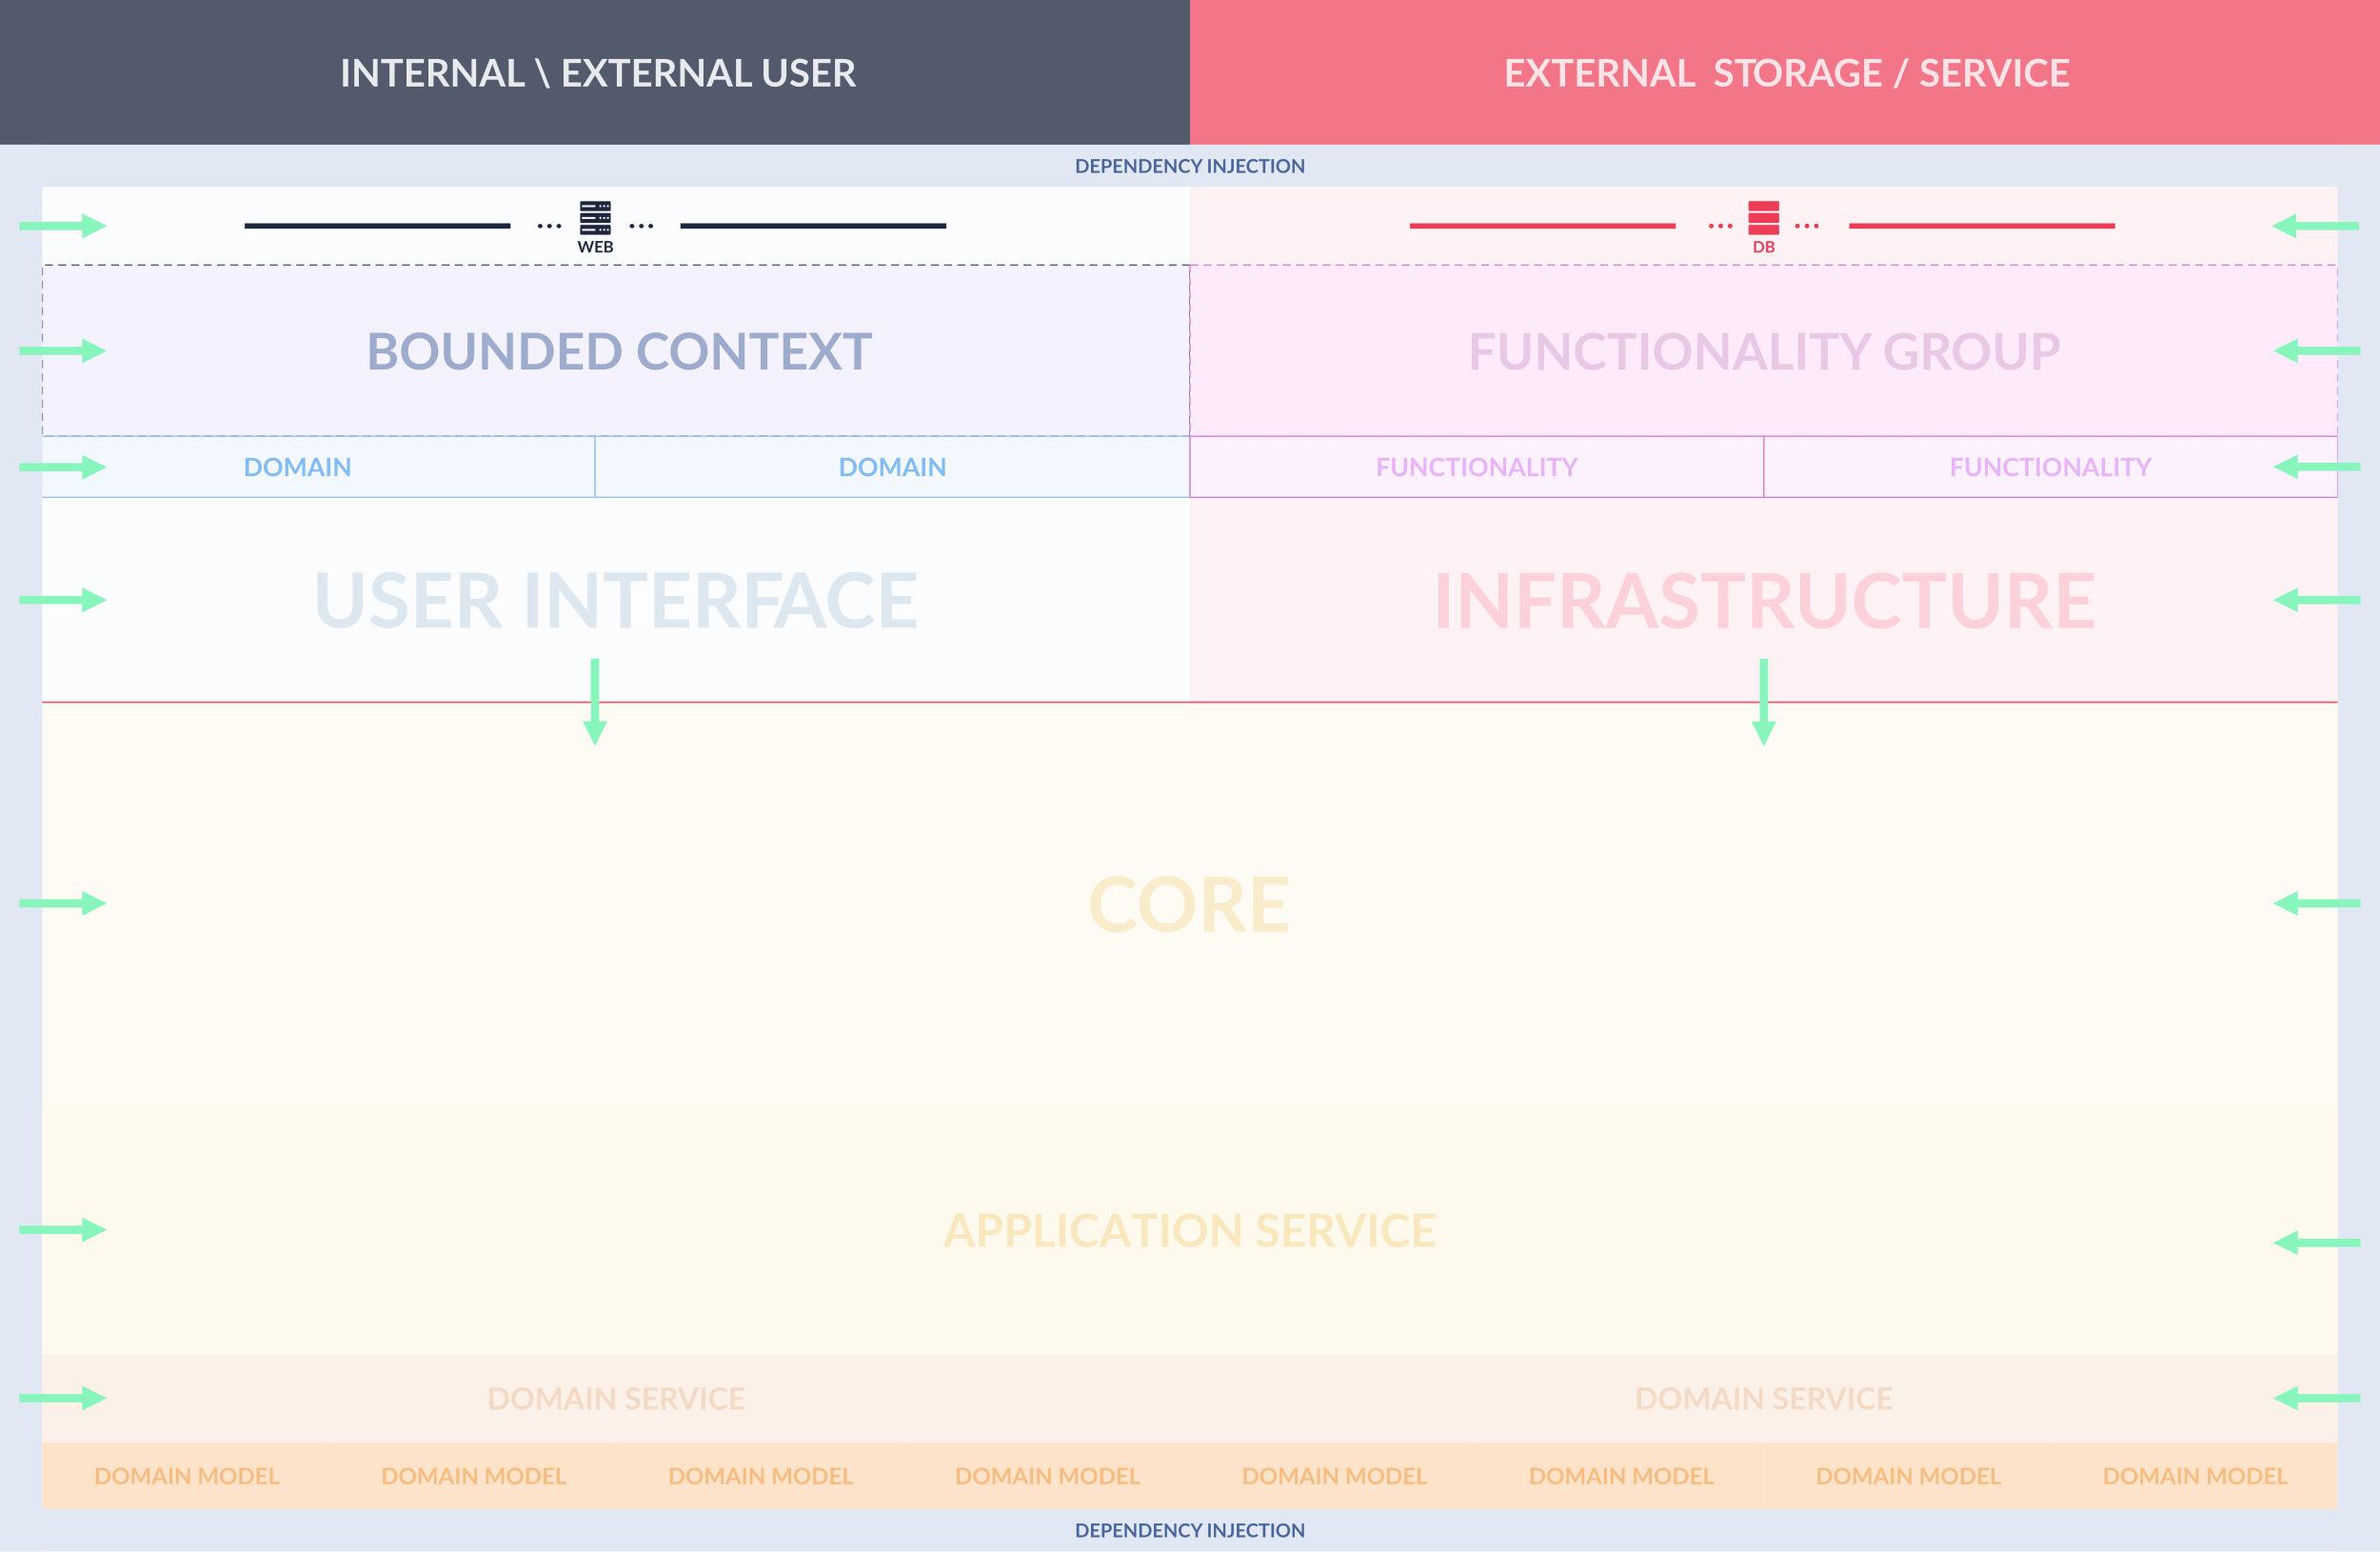
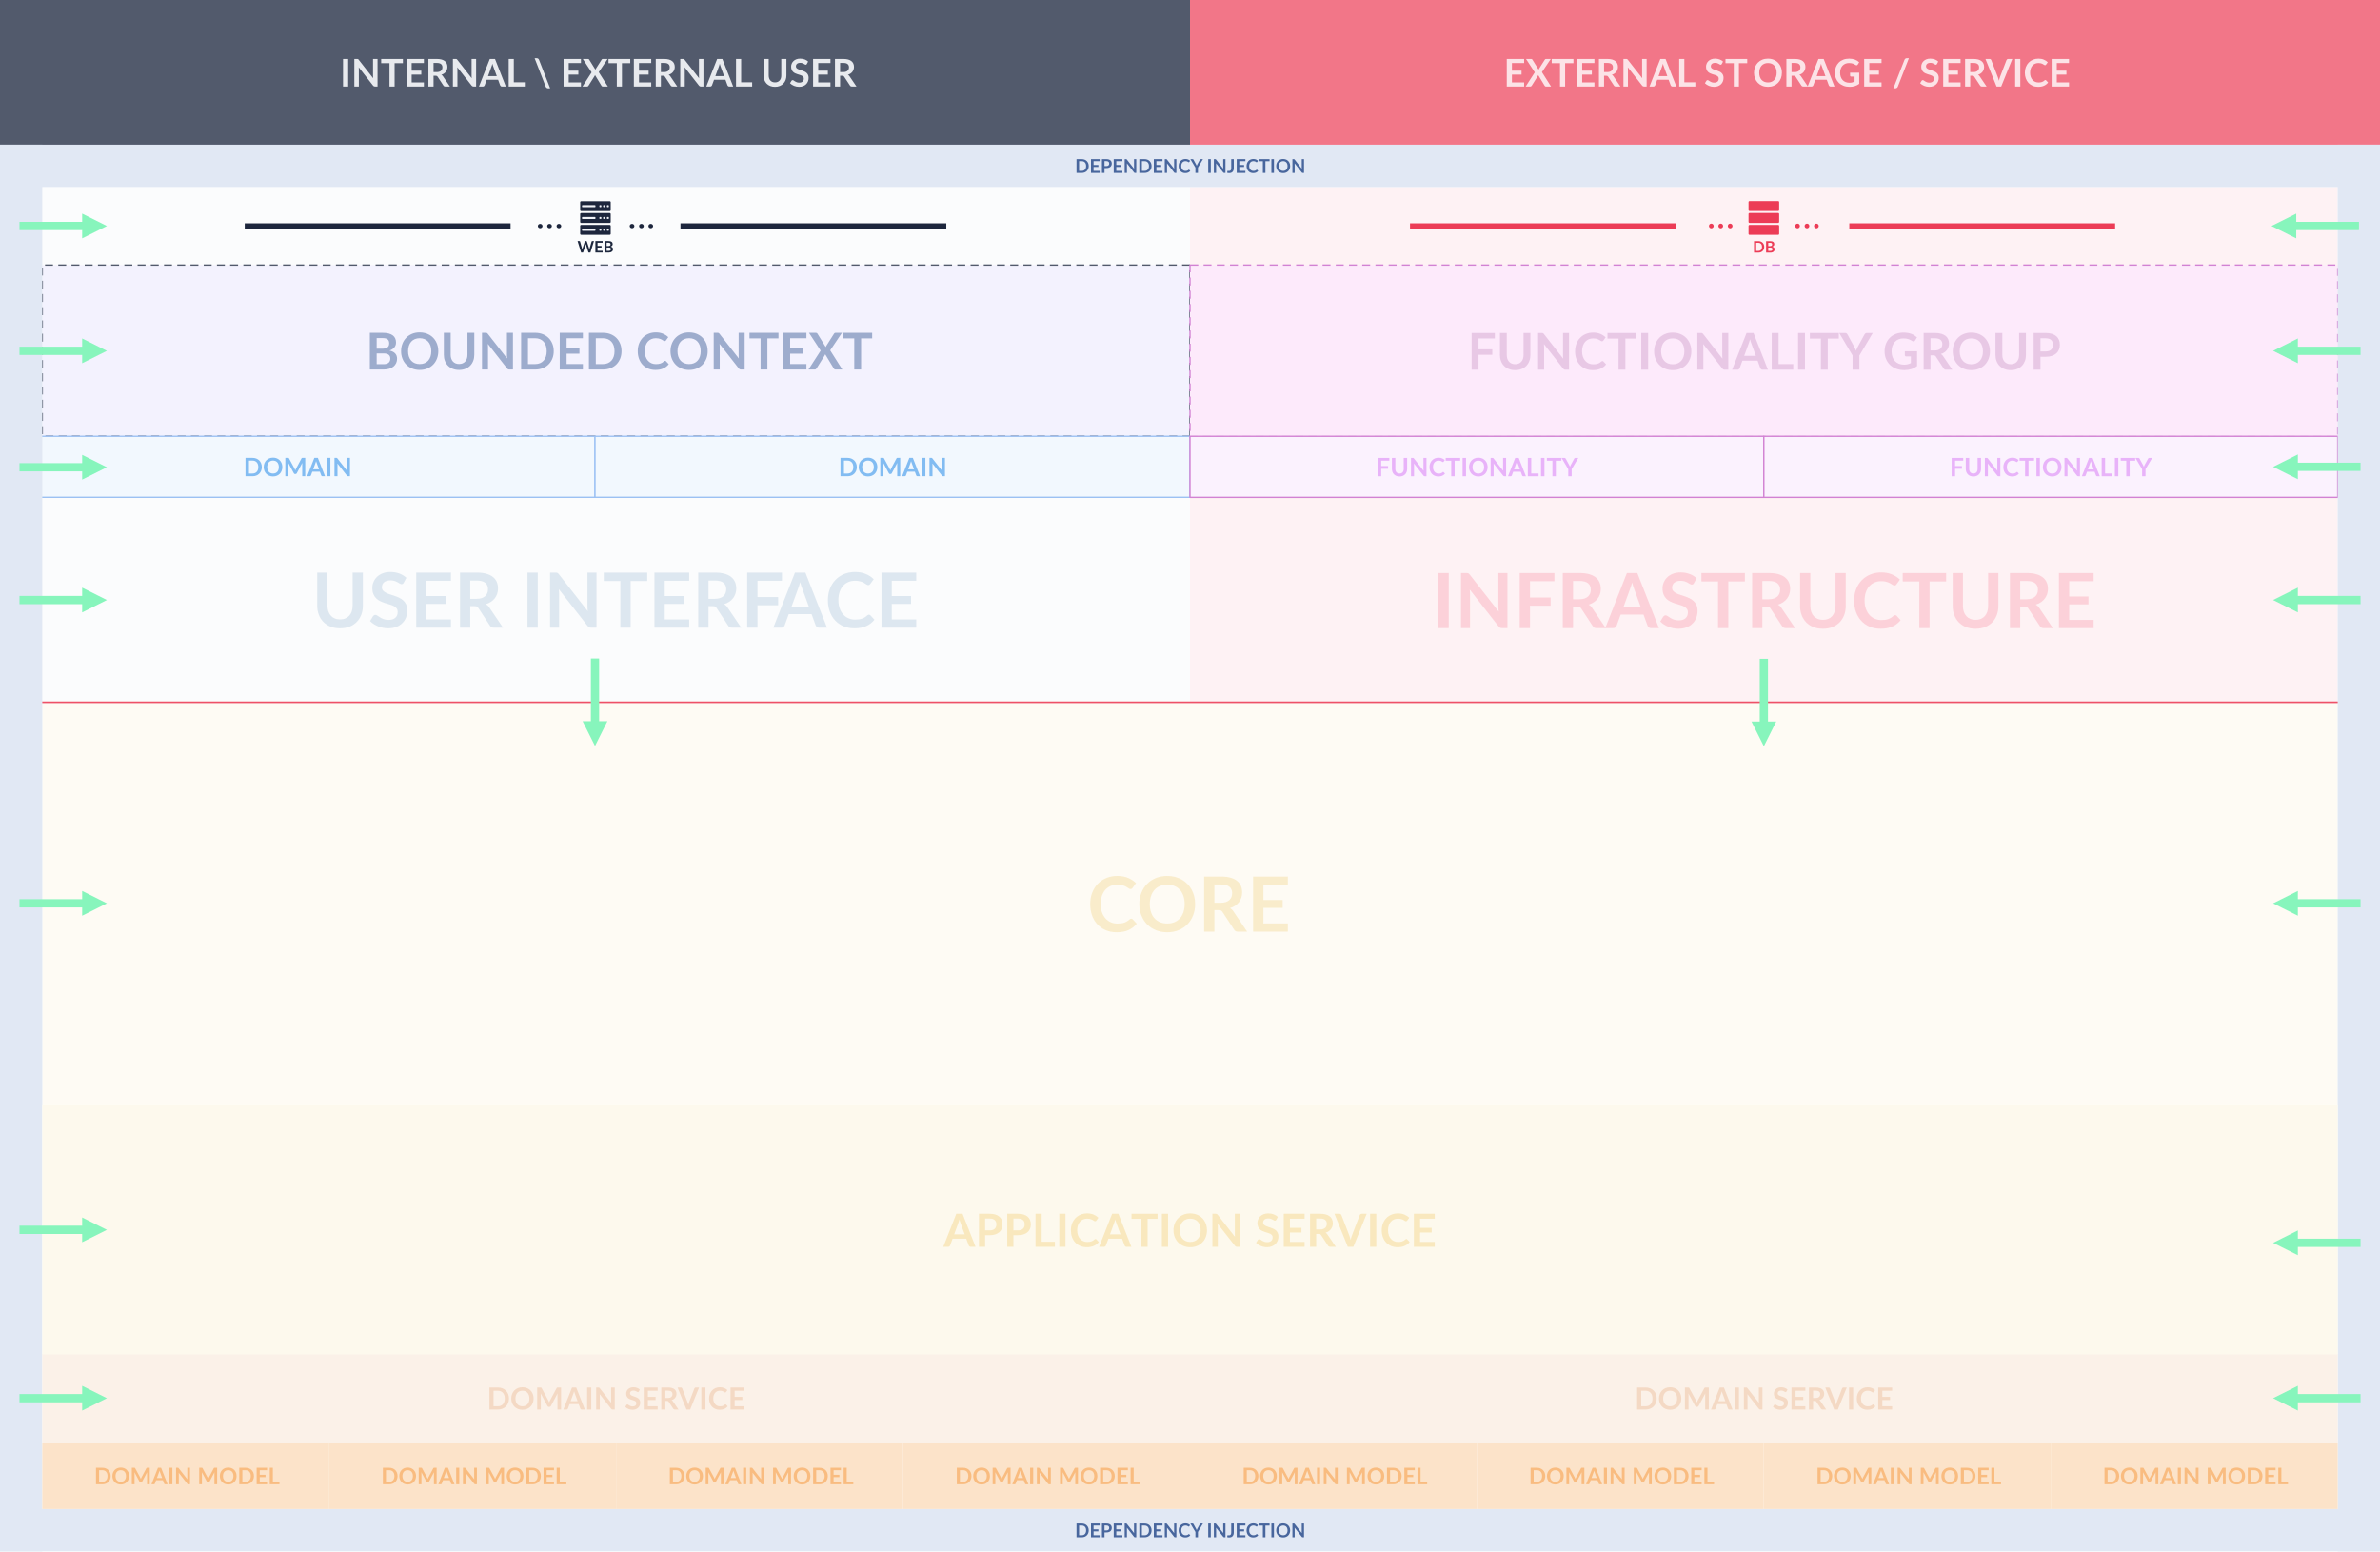
- <svg xmlns="http://www.w3.org/2000/svg" width="100%" height="100%" viewBox="0 0 25000 16294" version="1.1" xml:space="preserve" style="fill-rule:evenodd;clip-rule:evenodd;stroke-linecap:square;stroke-linejoin:round;stroke-miterlimit:1.5;">
+ <svg xmlns="http://www.w3.org/2000/svg" width="100%" height="100%" version="1.1" viewBox="0 0 25000 16294" xml:space="preserve" style="fill-rule:evenodd;clip-rule:evenodd;stroke-linecap:square;stroke-linejoin:round;stroke-miterlimit:1.5">
  <g id="Data-Flow-Chart">
-     <path id="User-Interface" d="M12500,7367.15l-0,-5403.29l-12055.7,0l0,5403.29l12055.7,0Z" style="fill:#fbfcfd;" />
+     <path id="User-Interface" d="M12500,7367.15l-0,-5403.29l-12055.7,0l0,5403.29l12055.7,0Z" style="fill:#fbfcfd" />
    <g>
      <g>
        <g>
          <g>
-             <path d="M6415.09,2123.61c-0,-5.84 -4.741,-10.581 -10.581,-10.581l-299.671,-0c-5.84,-0 -10.581,4.741 -10.581,10.581l-0,82.59c-0,5.84 4.741,10.581 10.581,10.581l299.671,0c5.84,0 10.581,-4.741 10.581,-10.581l-0,-82.59Z" style="fill:#1d263d;" />
+             <path d="M6415.09,2123.61c-0,-5.84 -4.741,-10.581 -10.581,-10.581l-299.671,-0c-5.84,-0 -10.581,4.741 -10.581,10.581l-0,82.59c-0,5.84 4.741,10.581 10.581,10.581l299.671,0c5.84,0 10.581,-4.741 10.581,-10.581l-0,-82.59Z" style="fill:#1d263d" />
            <g>
-               <path d="M6254.67,2159.6c0,-2.93 -2.379,-5.309 -5.309,-5.309l-130.664,-0c-2.93,-0 -5.309,2.379 -5.309,5.309l-0,10.619c-0,2.93 2.379,5.309 5.309,5.309l130.664,-0c2.93,-0 5.309,-2.379 5.309,-5.309l0,-10.619Z" style="fill:#f0f2f7;" />
-               <path d="M6395.92,2159.47c-0,-2.863 -2.325,-5.187 -5.188,-5.187l-10.422,-0c-2.863,-0 -5.187,2.324 -5.187,5.187l-0,10.375c-0,2.864 2.324,5.188 5.187,5.188l10.422,0c2.863,0 5.188,-2.324 5.188,-5.188l-0,-10.375Z" style="fill:#f0f2f7;" />
-               <path d="M6356.4,2159.47c0,-2.863 -2.324,-5.187 -5.187,-5.187l-10.422,-0c-2.863,-0 -5.188,2.324 -5.188,5.187l0,10.375c0,2.864 2.325,5.188 5.188,5.188l10.422,0c2.863,0 5.187,-2.324 5.187,-5.188l0,-10.375Z" style="fill:#f0f2f7;" />
-               <path d="M6316.89,2159.47c-0,-2.863 -2.325,-5.187 -5.188,-5.187l-10.422,-0c-2.863,-0 -5.187,2.324 -5.187,5.187l-0,10.375c-0,2.864 2.324,5.188 5.187,5.188l10.422,0c2.863,0 5.188,-2.324 5.188,-5.188l-0,-10.375Z" style="fill:#f0f2f7;" />
+               <path d="M6254.67,2159.6c0,-2.93 -2.379,-5.309 -5.309,-5.309l-130.664,-0c-2.93,-0 -5.309,2.379 -5.309,5.309l-0,10.619c-0,2.93 2.379,5.309 5.309,5.309l130.664,-0c2.93,-0 5.309,-2.379 5.309,-5.309l0,-10.619Z" style="fill:#f0f2f7" />
+               <path d="M6395.92,2159.47c-0,-2.863 -2.325,-5.187 -5.188,-5.187l-10.422,-0c-2.863,-0 -5.187,2.324 -5.187,5.187l-0,10.375c-0,2.864 2.324,5.188 5.187,5.188l10.422,0c2.863,0 5.188,-2.324 5.188,-5.188l-0,-10.375Z" style="fill:#f0f2f7" />
+               <path d="M6356.4,2159.47c0,-2.863 -2.324,-5.187 -5.187,-5.187l-10.422,-0c-2.863,-0 -5.188,2.324 -5.188,5.187l0,10.375c0,2.864 2.325,5.188 5.188,5.188l10.422,0c2.863,0 5.187,-2.324 5.187,-5.188l0,-10.375Z" style="fill:#f0f2f7" />
+               <path d="M6316.89,2159.47c-0,-2.863 -2.325,-5.187 -5.188,-5.187l-10.422,-0c-2.863,-0 -5.187,2.324 -5.187,5.187l-0,10.375c-0,2.864 2.324,5.188 5.187,5.188l10.422,0c2.863,0 5.188,-2.324 5.188,-5.188l-0,-10.375Z" style="fill:#f0f2f7" />
            </g>
          </g>
          <g>
-             <path d="M6415.09,2248.11c-0,-5.84 -4.741,-10.581 -10.581,-10.581l-299.671,-0c-5.84,-0 -10.581,4.741 -10.581,10.581l-0,82.59c-0,5.84 4.741,10.581 10.581,10.581l299.671,0c5.84,0 10.581,-4.741 10.581,-10.581l-0,-82.59Z" style="fill:#1d263d;" />
+             <path d="M6415.09,2248.11c-0,-5.84 -4.741,-10.581 -10.581,-10.581l-299.671,-0c-5.84,-0 -10.581,4.741 -10.581,10.581l-0,82.59c-0,5.84 4.741,10.581 10.581,10.581l299.671,0c5.84,0 10.581,-4.741 10.581,-10.581l-0,-82.59Z" style="fill:#1d263d" />
            <g>
-               <path d="M6254.67,2284.1c0,-2.93 -2.379,-5.309 -5.309,-5.309l-130.664,-0c-2.93,-0 -5.309,2.379 -5.309,5.309l-0,10.618c-0,2.931 2.379,5.31 5.309,5.31l130.664,-0c2.93,-0 5.309,-2.379 5.309,-5.31l0,-10.618Z" style="fill:#f0f2f7;" />
-               <path d="M6395.92,2283.98c-0,-2.863 -2.325,-5.187 -5.188,-5.187l-10.422,-0c-2.863,-0 -5.187,2.324 -5.187,5.187l-0,10.375c-0,2.864 2.324,5.188 5.187,5.188l10.422,0c2.863,0 5.188,-2.324 5.188,-5.188l-0,-10.375Z" style="fill:#f0f2f7;" />
-               <path d="M6356.4,2283.98c0,-2.863 -2.324,-5.187 -5.187,-5.187l-10.422,-0c-2.863,-0 -5.188,2.324 -5.188,5.187l0,10.375c0,2.864 2.325,5.188 5.188,5.188l10.422,0c2.863,0 5.187,-2.324 5.187,-5.188l0,-10.375Z" style="fill:#f0f2f7;" />
-               <path d="M6316.89,2283.98c-0,-2.863 -2.325,-5.187 -5.188,-5.187l-10.422,-0c-2.863,-0 -5.187,2.324 -5.187,5.187l-0,10.375c-0,2.864 2.324,5.188 5.187,5.188l10.422,0c2.863,0 5.188,-2.324 5.188,-5.188l-0,-10.375Z" style="fill:#f0f2f7;" />
+               <path d="M6254.67,2284.1c0,-2.93 -2.379,-5.309 -5.309,-5.309l-130.664,-0c-2.93,-0 -5.309,2.379 -5.309,5.309l-0,10.618c-0,2.931 2.379,5.31 5.309,5.31l130.664,-0c2.93,-0 5.309,-2.379 5.309,-5.31l0,-10.618Z" style="fill:#f0f2f7" />
+               <path d="M6395.92,2283.98c-0,-2.863 -2.325,-5.187 -5.188,-5.187l-10.422,-0c-2.863,-0 -5.187,2.324 -5.187,5.187l-0,10.375c-0,2.864 2.324,5.188 5.187,5.188l10.422,0c2.863,0 5.188,-2.324 5.188,-5.188l-0,-10.375Z" style="fill:#f0f2f7" />
+               <path d="M6356.4,2283.98c0,-2.863 -2.324,-5.187 -5.187,-5.187l-10.422,-0c-2.863,-0 -5.188,2.324 -5.188,5.187l0,10.375c0,2.864 2.325,5.188 5.188,5.188l10.422,0c2.863,0 5.187,-2.324 5.187,-5.188l0,-10.375Z" style="fill:#f0f2f7" />
+               <path d="M6316.89,2283.98c-0,-2.863 -2.325,-5.187 -5.188,-5.187l-10.422,-0c-2.863,-0 -5.187,2.324 -5.187,5.187l-0,10.375c-0,2.864 2.324,5.188 5.187,5.188l10.422,0c2.863,0 5.188,-2.324 5.188,-5.188l-0,-10.375Z" style="fill:#f0f2f7" />
            </g>
          </g>
          <g>
-             <path d="M6415.09,2372.62c-0,-5.84 -4.741,-10.581 -10.581,-10.581l-299.671,-0c-5.84,-0 -10.581,4.741 -10.581,10.581l-0,82.59c-0,5.84 4.741,10.581 10.581,10.581l299.671,0c5.84,0 10.581,-4.741 10.581,-10.581l-0,-82.59Z" style="fill:#1d263d;" />
+             <path d="M6415.09,2372.62c-0,-5.84 -4.741,-10.581 -10.581,-10.581l-299.671,-0c-5.84,-0 -10.581,4.741 -10.581,10.581l-0,82.59c-0,5.84 4.741,10.581 10.581,10.581l299.671,0c5.84,0 10.581,-4.741 10.581,-10.581l-0,-82.59Z" style="fill:#1d263d" />
            <g>
-               <path d="M6254.67,2408.6c0,-2.931 -2.379,-5.31 -5.309,-5.31l-130.664,0c-2.93,0 -5.309,2.379 -5.309,5.31l-0,10.618c-0,2.931 2.379,5.31 5.309,5.31l130.664,-0c2.93,-0 5.309,-2.379 5.309,-5.31l0,-10.618Z" style="fill:#f0f2f7;" />
-               <path d="M6395.92,2408.48c-0,-2.863 -2.325,-5.188 -5.188,-5.188l-10.422,0c-2.863,0 -5.187,2.325 -5.187,5.188l-0,10.375c-0,2.863 2.324,5.188 5.187,5.188l10.422,-0c2.863,-0 5.188,-2.325 5.188,-5.188l-0,-10.375Z" style="fill:#f0f2f7;" />
-               <path d="M6356.4,2408.48c0,-2.863 -2.324,-5.188 -5.187,-5.188l-10.422,0c-2.863,0 -5.188,2.325 -5.188,5.188l0,10.375c0,2.863 2.325,5.188 5.188,5.188l10.422,-0c2.863,-0 5.187,-2.325 5.187,-5.188l0,-10.375Z" style="fill:#f0f2f7;" />
-               <path d="M6316.89,2408.48c-0,-2.863 -2.325,-5.188 -5.188,-5.188l-10.422,0c-2.863,0 -5.187,2.325 -5.187,5.188l-0,10.375c-0,2.863 2.324,5.188 5.187,5.188l10.422,-0c2.863,-0 5.188,-2.325 5.188,-5.188l-0,-10.375Z" style="fill:#f0f2f7;" />
+               <path d="M6254.67,2408.6c0,-2.931 -2.379,-5.31 -5.309,-5.31l-130.664,0c-2.93,0 -5.309,2.379 -5.309,5.31l-0,10.618c-0,2.931 2.379,5.31 5.309,5.31l130.664,-0c2.93,-0 5.309,-2.379 5.309,-5.31l0,-10.618Z" style="fill:#f0f2f7" />
+               <path d="M6395.92,2408.48c-0,-2.863 -2.325,-5.188 -5.188,-5.188l-10.422,0c-2.863,0 -5.187,2.325 -5.187,5.188l-0,10.375c-0,2.863 2.324,5.188 5.187,5.188l10.422,-0c2.863,-0 5.188,-2.325 5.188,-5.188l-0,-10.375Z" style="fill:#f0f2f7" />
+               <path d="M6356.4,2408.48c0,-2.863 -2.324,-5.188 -5.187,-5.188l-10.422,0c-2.863,0 -5.188,2.325 -5.188,5.188l0,10.375c0,2.863 2.325,5.188 5.188,5.188l10.422,-0c2.863,-0 5.187,-2.325 5.187,-5.188l0,-10.375Z" style="fill:#f0f2f7" />
+               <path d="M6316.89,2408.48c-0,-2.863 -2.325,-5.188 -5.188,-5.188l-10.422,0c-2.863,0 -5.187,2.325 -5.187,5.188l-0,10.375c-0,2.863 2.324,5.188 5.187,5.188l10.422,-0c2.863,-0 5.188,-2.325 5.188,-5.188l-0,-10.375Z" style="fill:#f0f2f7" />
            </g>
          </g>
        </g>
-         <text x="6065.47px" y="2652.06px" style="font-family:'Lato-Bold', 'Lato', sans-serif;font-weight:700;font-size:166.667px;fill:#1d273d;">WEB</text>
-       </g>
-       <g>
-         <ellipse cx="5674.17" cy="2374.02" rx="24.583" ry="22.917" style="fill:#1d263d;" />
-         <ellipse cx="5772.5" cy="2374.02" rx="24.583" ry="22.917" style="fill:#1d263d;" />
-         <ellipse cx="5870.84" cy="2374.02" rx="24.583" ry="22.917" style="fill:#1d263d;" />
-       </g>
-       <g>
-         <ellipse cx="6639.03" cy="2374.02" rx="24.583" ry="22.917" style="fill:#1d263d;" />
-         <ellipse cx="6737.36" cy="2374.02" rx="24.583" ry="22.917" style="fill:#1d263d;" />
-         <ellipse cx="6835.7" cy="2374.02" rx="24.583" ry="22.917" style="fill:#1d263d;" />
-       </g>
-     </g>
-     <path d="M5335.35,2373.45l-2736.71,-0" style="fill:none;stroke:#1d263d;stroke-width:55.56px;" />
-     <path d="M9912.39,2373.45l-2736.71,-0" style="fill:none;stroke:#1d263d;stroke-width:55.56px;" />
-     <g>
-       <g>
-         <path d="M12500,4582.18l0,-1798.8l-12055.7,-0l0,1798.8l12055.7,-0Z" style="fill:#f3f2fe;stroke:#525a6c;stroke-width:13.89px;stroke-dasharray:69.44,69.44,0,0;" />
-         <text x="3842.02px" y="3880.92px" style="font-family:'Lato-Bold', 'Lato', sans-serif;font-weight:700;font-size:533.333px;fill:#48669d;fill-opacity:0.5;">BOUNDED CONTEXT</text>
-       </g>
-     </g>
-     <g>
-       <path d="M6250,5223l-0,-640.821l-6250,-0l0,640.821l6250,0Z" style="fill:#f2f8fe;stroke:#9cc1f3;stroke-width:13.89px;" />
-       <text x="2557.4px" y="5001.66px" style="font-family:'Lato-Bold', 'Lato', sans-serif;font-weight:700;font-size:266.667px;fill:#1280e7;fill-opacity:0.5;">DOMAIN</text>
-     </g>
-     <g>
-       <path d="M12500,5223l-0,-640.821l-6250,-0l0,640.821l6250,0Z" style="fill:#f2f8fe;stroke:#9cc1f3;stroke-width:13.89px;" />
-       <text x="8807.4px" y="5001.66px" style="font-family:'Lato-Bold', 'Lato', sans-serif;font-weight:700;font-size:266.667px;fill:#1280e7;fill-opacity:0.5;">DOMAIN</text>
-     </g>
-     <path id="Core" d="M444.308,7367.15l0,4240.88l24111.4,-0l-0,-4240.88l-24111.4,0Z" style="fill:#fefbf4;" />
-     <text x="3274.95px" y="6592.28px" style="font-family:'Lato-Bold', 'Lato', sans-serif;font-weight:700;font-size:800px;fill:#87a9ca;fill-opacity:0.25;">USER INTERF<tspan x="8127.35px 8674.95px 9211.35px " y="6592.28px 6592.28px 6592.28px ">ACE</tspan>
+         <text x="6065.47" y="2652.06" style="font-family:'Lato-Bold','Lato',sans-serif;font-weight:700;font-size:166.667px;fill:#1d273d">WEB</text>
+       </g>
+       <g>
+         <ellipse cx="5674.17" cy="2374.02" rx="24.583" ry="22.917" style="fill:#1d263d" />
+         <ellipse cx="5772.5" cy="2374.02" rx="24.583" ry="22.917" style="fill:#1d263d" />
+         <ellipse cx="5870.84" cy="2374.02" rx="24.583" ry="22.917" style="fill:#1d263d" />
+       </g>
+       <g>
+         <ellipse cx="6639.03" cy="2374.02" rx="24.583" ry="22.917" style="fill:#1d263d" />
+         <ellipse cx="6737.36" cy="2374.02" rx="24.583" ry="22.917" style="fill:#1d263d" />
+         <ellipse cx="6835.7" cy="2374.02" rx="24.583" ry="22.917" style="fill:#1d263d" />
+       </g>
+     </g>
+     <path d="M5335.35,2373.45l-2736.71,-0" style="fill:none;stroke:#1d263d;stroke-width:55.56px" />
+     <path d="M9912.39,2373.45l-2736.71,-0" style="fill:none;stroke:#1d263d;stroke-width:55.56px" />
+     <g>
+       <g>
+         <path d="M12500,4582.18l0,-1798.8l-12055.7,-0l0,1798.8l12055.7,-0Z" style="fill:#f3f2fe;stroke:#525a6c;stroke-width:13.89px;stroke-dasharray:69.44,69.44,0,0" />
+         <text x="3842.02" y="3880.92" style="font-family:'Lato-Bold','Lato',sans-serif;font-weight:700;font-size:533.333px;fill:#48669d;fill-opacity:.5">BOUNDED CONTEXT</text>
+       </g>
+     </g>
+     <g>
+       <path d="M6250,5223l-0,-640.821l-6250,-0l0,640.821l6250,0Z" style="fill:#f2f8fe;stroke:#9cc1f3;stroke-width:13.89px" />
+       <text x="2557.4" y="5001.66" style="font-family:'Lato-Bold','Lato',sans-serif;font-weight:700;font-size:266.667px;fill:#1280e7;fill-opacity:.5">DOMAIN</text>
+     </g>
+     <g>
+       <path d="M12500,5223l-0,-640.821l-6250,-0l0,640.821l6250,0Z" style="fill:#f2f8fe;stroke:#9cc1f3;stroke-width:13.89px" />
+       <text x="8807.4" y="5001.66" style="font-family:'Lato-Bold','Lato',sans-serif;font-weight:700;font-size:266.667px;fill:#1280e7;fill-opacity:.5">DOMAIN</text>
+     </g>
+     <path id="Core" d="M444.308,7367.15l0,4240.88l24111.4,-0l-0,-4240.88l-24111.4,0Z" style="fill:#fefbf4" />
+     <text x="3274.95" y="6592.28" style="font-family:'Lato-Bold','Lato',sans-serif;font-weight:700;font-size:800px;fill:#87a9ca;fill-opacity:.25">USER INTERF<tspan x="8127.35 8674.95 9211.35" y="6592.28 6592.28 6592.28">ACE</tspan>
    </text>
  </g>
  <g id="External-Internal-Source">
-     <path d="M12500,0l-0,1519.56l12500,0l0,-1519.56l-12500,0Z" style="fill:#f27688;" />
-     <text x="15795.2px" y="908.38px" style="font-family:'Lato-Bold', 'Lato', sans-serif;font-weight:700;font-size:400px;fill:#fce3e7;">EXTERNAL  ST<tspan x="18409.4px 18729.2px 18991.2px 19265px 19554.2px " y="908.38px 908.38px 908.38px 908.38px 908.38px ">ORAGE</tspan> / SERVICE</text>
+     <path d="M12500,0l-0,1519.56l12500,0l0,-1519.56l-12500,0Z" style="fill:#f27688" />
+     <text x="15795.2" y="908.38" style="font-family:'Lato-Bold','Lato',sans-serif;font-weight:700;font-size:400px;fill:#fce3e7">EXTERNAL ST<tspan x="18409.4 18729.2 18991.2 19265 19554.2" y="908.38 908.38 908.38 908.38 908.38">ORAGE</tspan> / SERVICE</text>
  </g>
  <g id="External-Internal-User">
-     <path d="M12500,1519.56l0,-1519.56l-12500,0l-0,1519.56l12500,0Z" style="fill:#525a6c;" />
-     <text x="3571.2px" y="908.38px" style="font-family:'Lato-Bold', 'Lato', sans-serif;font-weight:700;font-size:400px;fill:#e8eaee;">INTERNAL \ EXTERNAL USER</text>
-   </g>
-   <text x="11421px" y="9784.79px" style="font-family:'Lato-Bold', 'Lato', sans-serif;font-weight:700;font-size:800px;fill:#efc051;fill-opacity:0.25;">CORE</text>
-   <g>
-     <g>
-       <path id="Infrastructure" d="M12500,1963.87l0,5411.67l12055.7,-0l-0,-5411.67l-12055.7,0Z" style="fill:#fef2f4;" />
-       <text x="15045.2px" y="6596.91px" style="font-family:'Lato-Bold', 'Lato', sans-serif;font-weight:700;font-size:800px;fill:#f87089;fill-opacity:0.25;">INFRASTR<tspan x="18851.2px 19433.6px " y="6596.91px 6596.91px ">UC</tspan>TURE</text>
-     </g>
-     <g>
-       <path d="M12500,2783.38l0,1802.86l12055.7,0l-0,-1802.86l-12055.7,-0Z" style="fill:#fdeafb;stroke:#d282d3;stroke-width:13.89px;stroke-dasharray:69.44,69.44,0,0;" />
-       <text x="15415.7px" y="3882.95px" style="font-family:'Lato-Bold', 'Lato', sans-serif;font-weight:700;font-size:533.333px;fill:#d5a6d0;fill-opacity:0.5;">FUNCTIONALITY GR<tspan x="20492px 20918.4px " y="3882.95px 3882.95px ">OU</tspan>P</text>
-     </g>
-     <g>
-       <g>
-         <circle cx="19079.7" cy="2373.14" r="24.77" style="fill:#ec3c56;" />
-         <circle cx="18980.7" cy="2373.14" r="24.77" style="fill:#ec3c56;" />
-         <circle cx="18881.6" cy="2373.14" r="24.77" style="fill:#ec3c56;" />
-       </g>
-       <g>
-         <ellipse cx="18174.1" cy="2373.16" rx="24.77" ry="24.792" style="fill:#ec3c56;" />
-         <ellipse cx="18075" cy="2373.16" rx="24.77" ry="24.792" style="fill:#ec3c56;" />
-         <ellipse cx="17975.9" cy="2373.16" rx="24.77" ry="24.792" style="fill:#ec3c56;" />
+     <path d="M12500,1519.56l0,-1519.56l-12500,0l-0,1519.56l12500,0Z" style="fill:#525a6c" />
+     <text x="3571.2" y="908.38" style="font-family:'Lato-Bold','Lato',sans-serif;font-weight:700;font-size:400px;fill:#e8eaee">INTERNAL \ EXTERNAL USER</text>
+   </g>
+   <text x="11421" y="9784.79" style="font-family:'Lato-Bold','Lato',sans-serif;font-weight:700;font-size:800px;fill:#efc051;fill-opacity:.25">CORE</text>
+   <g>
+     <g>
+       <path id="Infrastructure" d="M12500,1963.87l0,5411.67l12055.7,-0l-0,-5411.67l-12055.7,0Z" style="fill:#fef2f4" />
+       <text x="15045.2" y="6596.91" style="font-family:'Lato-Bold','Lato',sans-serif;font-weight:700;font-size:800px;fill:#f87089;fill-opacity:.25">INFRASTR<tspan x="18851.2 19433.6" y="6596.91 6596.91">UC</tspan>TURE</text>
+     </g>
+     <g>
+       <path d="M12500,2783.38l0,1802.86l12055.7,0l-0,-1802.86l-12055.7,-0Z" style="fill:#fdeafb;stroke:#d282d3;stroke-width:13.89px;stroke-dasharray:69.44,69.44,0,0" />
+       <text x="15415.7" y="3882.95" style="font-family:'Lato-Bold','Lato',sans-serif;font-weight:700;font-size:533.333px;fill:#d5a6d0;fill-opacity:.5">FUNCTIONALITY GR<tspan x="20492 20918.4" y="3882.95 3882.95">OU</tspan>P</text>
+     </g>
+     <g>
+       <g>
+         <circle cx="19079.7" cy="2373.14" r="24.77" style="fill:#ec3c56" />
+         <circle cx="18980.7" cy="2373.14" r="24.77" style="fill:#ec3c56" />
+         <circle cx="18881.6" cy="2373.14" r="24.77" style="fill:#ec3c56" />
+       </g>
+       <g>
+         <ellipse cx="18174.1" cy="2373.16" rx="24.77" ry="24.792" style="fill:#ec3c56" />
+         <ellipse cx="18075" cy="2373.16" rx="24.77" ry="24.792" style="fill:#ec3c56" />
+         <ellipse cx="17975.9" cy="2373.16" rx="24.77" ry="24.792" style="fill:#ec3c56" />
      </g>
      <g>
        <g>
          <g>
-             <path d="M18688.7,2122.32c-0,-5.871 -4.766,-10.636 -10.636,-10.636l-300.498,-0c-5.87,-0 -10.636,4.765 -10.636,10.636l-0,83.017c-0,5.87 4.766,10.636 10.636,10.636l300.498,-0c5.87,-0 10.636,-4.766 10.636,-10.636l-0,-83.017Z" style="fill:#ec3c56;" />
-           </g>
-           <g>
-             <path d="M18688.7,2247.47c-0,-5.871 -4.766,-10.636 -10.636,-10.636l-300.498,-0c-5.87,-0 -10.636,4.765 -10.636,10.636l-0,83.017c-0,5.87 4.766,10.636 10.636,10.636l300.498,-0c5.87,-0 10.636,-4.766 10.636,-10.636l-0,-83.017Z" style="fill:#ec3c56;" />
-           </g>
-           <g>
-             <path d="M18688.7,2372.61c-0,-5.87 -4.766,-10.636 -10.636,-10.636l-300.498,-0c-5.87,-0 -10.636,4.766 -10.636,10.636l-0,83.017c-0,5.87 4.766,10.636 10.636,10.636l300.498,0c5.87,0 10.636,-4.766 10.636,-10.636l-0,-83.017Z" style="fill:#ec3c56;" />
+             <path d="M18688.7,2122.32c-0,-5.871 -4.766,-10.636 -10.636,-10.636l-300.498,-0c-5.87,-0 -10.636,4.765 -10.636,10.636l-0,83.017c-0,5.87 4.766,10.636 10.636,10.636l300.498,-0c5.87,-0 10.636,-4.766 10.636,-10.636l-0,-83.017Z" style="fill:#ec3c56" />
+           </g>
+           <g>
+             <path d="M18688.7,2247.47c-0,-5.871 -4.766,-10.636 -10.636,-10.636l-300.498,-0c-5.87,-0 -10.636,4.765 -10.636,10.636l-0,83.017c-0,5.87 4.766,10.636 10.636,10.636l300.498,-0c5.87,-0 10.636,-4.766 10.636,-10.636l-0,-83.017Z" style="fill:#ec3c56" />
+           </g>
+           <g>
+             <path d="M18688.7,2372.61c-0,-5.87 -4.766,-10.636 -10.636,-10.636l-300.498,-0c-5.87,-0 -10.636,4.766 -10.636,10.636l-0,83.017c-0,5.87 4.766,10.636 10.636,10.636l300.498,0c5.87,0 10.636,-4.766 10.636,-10.636l-0,-83.017Z" style="fill:#ec3c56" />
          </g>
        </g>
-         <text x="18411.3px" y="2652.86px" style="font-family:'Lato-Bold', 'Lato', sans-serif;font-weight:700;font-size:166.667px;fill:#ec3c56;">DB</text>
-       </g>
-     </g>
-     <g>
-       <g>
-         <path d="M12500,4582.07l0,641.816l6027.85,0l-0,-641.816l-6027.85,0Z" style="fill:#fbf2fe;stroke:#d282d3;stroke-width:13.89px;" />
-         <text x="14451.1px" y="5002.05px" style="font-family:'Lato-Bold', 'Lato', sans-serif;font-weight:700;font-size:266.667px;fill:#bb20ee;fill-opacity:0.3;">FUNCTIONALITY</text>
-       </g>
-       <g>
-         <path d="M18527.8,4582.07l-0,641.816l6027.85,0l-0,-641.816l-6027.85,0Z" style="fill:#fbf2fe;stroke:#d282d3;stroke-width:13.89px;" />
-         <text x="20479px" y="5002.05px" style="font-family:'Lato-Bold', 'Lato', sans-serif;font-weight:700;font-size:266.667px;fill:#bb20ee;fill-opacity:0.3;">FUNCTIONALITY</text>
-       </g>
-     </g>
-   </g>
-   <path d="M-0,7375.53l25000,-0" style="fill:none;stroke:#ee5168;stroke-width:16.67px;stroke-linecap:round;" />
-   <g>
-     <g>
-       <rect x="-0" y="1519.56" width="25000" height="444.308" style="fill:#e1e8f4;" />
-       <text x="11291.8px" y="1816.01px" style="font-family:'Lato-Bold', 'Lato', sans-serif;font-weight:700;font-size:200px;fill:#48669d;">DEPENDENCY INJECTION</text>
-     </g>
-     <g>
-       <rect x="-0" y="15848.9" width="25000" height="444.308" style="fill:#e1e8f4;" />
-       <text x="11291.8px" y="16145.4px" style="font-family:'Lato-Bold', 'Lato', sans-serif;font-weight:700;font-size:200px;fill:#48669d;">DEPENDENCY INJECTION</text>
-     </g>
-     <path d="M25000,16293.2l0,-14773.7l-444.308,0l-0,14773.7l444.308,0Z" style="fill:#e1e8f4;" />
-     <path d="M444.308,16293.2l0,-14773.7l-444.308,0l0,14773.7l444.308,0Z" style="fill:#e1e8f4;" />
-   </g>
-   <g>
-     <g>
-       <path d="M3457.85,15848.9l-0,-698.187l-3013.54,-0l0,698.187l3013.54,-0Z" style="fill:#fce3c9;" />
-       <text x="989.099px" y="15589px" style="font-family:'Lato-Bold', 'Lato', sans-serif;font-weight:700;font-size:240px;fill:#f69739;fill-opacity:0.5;">DOMAIN MODEL</text>
-     </g>
-     <g>
-       <path d="M6471.39,15848.9l-0,-698.187l-3013.54,-0l-0,698.187l3013.54,-0Z" style="fill:#fce3c9;" />
-       <text x="4002.64px" y="15589px" style="font-family:'Lato-Bold', 'Lato', sans-serif;font-weight:700;font-size:240px;fill:#f69739;fill-opacity:0.5;">DOMAIN MODEL</text>
-     </g>
-     <g>
-       <path d="M9486.46,15848.9l0,-698.187l-3015.07,-0l-0,698.187l3015.07,-0Z" style="fill:#fce3c9;" />
-       <text x="7016.94px" y="15589px" style="font-family:'Lato-Bold', 'Lato', sans-serif;font-weight:700;font-size:240px;fill:#f69739;fill-opacity:0.5;">DOMAIN MODEL</text>
-     </g>
-     <g>
-       <path d="M12500,15848.9l-0,-698.187l-3013.54,-0l0,698.187l3013.54,-0Z" style="fill:#fce3c9;" />
-       <text x="10031.2px" y="15589px" style="font-family:'Lato-Bold', 'Lato', sans-serif;font-weight:700;font-size:240px;fill:#f69739;fill-opacity:0.5;">DOMAIN MODEL</text>
-     </g>
-     <g>
-       <path d="M15513.5,15848.9l-0,-698.187l-3013.54,-0l0,698.187l3013.54,-0Z" style="fill:#fce3c9;" />
-       <text x="13044.8px" y="15589px" style="font-family:'Lato-Bold', 'Lato', sans-serif;font-weight:700;font-size:240px;fill:#f69739;fill-opacity:0.5;">DOMAIN MODEL</text>
-     </g>
-     <g>
-       <path d="M18527.1,15848.9l0,-698.187l-3013.54,-0l-0,698.187l3013.54,-0Z" style="fill:#fce3c9;" />
-       <text x="16058.3px" y="15589px" style="font-family:'Lato-Bold', 'Lato', sans-serif;font-weight:700;font-size:240px;fill:#f69739;fill-opacity:0.5;">DOMAIN MODEL</text>
-     </g>
-     <g>
-       <path d="M21542.2,15848.9l0,-698.187l-3015.07,-0l0,698.187l3015.07,-0Z" style="fill:#fce3c9;" />
-       <text x="19072.6px" y="15589px" style="font-family:'Lato-Bold', 'Lato', sans-serif;font-weight:700;font-size:240px;fill:#f69739;fill-opacity:0.5;">DOMAIN MODEL</text>
-     </g>
-     <g>
-       <path d="M24555.7,15848.9l-0,-698.187l-3013.54,-0l0,698.187l3013.54,-0Z" style="fill:#fce3c9;" />
-       <text x="22086.9px" y="15589px" style="font-family:'Lato-Bold', 'Lato', sans-serif;font-weight:700;font-size:240px;fill:#f69739;fill-opacity:0.5;">DOMAIN MODEL</text>
-     </g>
-     <g>
-       <path d="M24555.7,15150.7l-0,-931.84l-12055.7,-0l-0,931.84l12055.7,-0Z" style="fill:#fbf1e8;" />
-       <text x="17170.9px" y="14803.7px" style="font-family:'Lato-Bold', 'Lato', sans-serif;font-weight:700;font-size:320px;fill:#f4d9c4;">DOMAIN SERVICE</text>
-     </g>
-     <g>
-       <path d="M12500,15150.7l0,-931.84l-12055.7,-0l0,931.84l12055.7,-0Z" style="fill:#fbf1e8;" />
-       <text x="5115.19px" y="14803.7px" style="font-family:'Lato-Bold', 'Lato', sans-serif;font-weight:700;font-size:320px;fill:#f4d9c4;">DOMAIN SERVICE</text>
-     </g>
-   </g>
-   <g>
-     <path d="M24555.7,14224.7l-0,-2616.67l-24111.4,-0l0,2616.67l24111.4,0Z" style="fill:#fdf9ed;" />
-     <text x="9911.24px" y="13094.7px" style="font-family:'Lato-Bold', 'Lato', sans-serif;font-weight:700;font-size:480px;fill:#efc051;fill-opacity:0.3;">APPLICA<tspan x="11878.3px 12163.9px " y="13094.7px 13094.7px ">TI</tspan>ON SERVICE</text>
-   </g>
-   <g>
-     <path d="M204.574,3728.17l-0,-86.723l658.483,0l-0,-86.722l260.168,130.084l-260.168,130.084l-0,-86.723l-658.483,0Z" style="fill:#87f5bc;" />
-     <path d="M204.574,2416.81l-0,-86.723l658.483,0l-0,-86.723l260.168,130.085l-260.168,130.084l-0,-86.723l-658.483,0Z" style="fill:#87f5bc;" />
-     <path d="M204.574,4950.51l-0,-86.722l658.483,-0l-0,-86.723l260.168,130.084l-260.168,130.084l-0,-86.723l-658.483,0Z" style="fill:#87f5bc;" />
-     <path d="M204.574,6345.16l-0,-86.723l658.483,-0l-0,-86.723l260.168,130.084l-260.168,130.085l-0,-86.723l-658.483,-0Z" style="fill:#87f5bc;" />
-     <path d="M204.574,9530.95l-0,-86.723l658.483,-0l-0,-86.723l260.168,130.084l-260.168,130.085l-0,-86.723l-658.483,-0Z" style="fill:#87f5bc;" />
-     <path d="M204.574,12959.7l-0,-86.723l658.483,0l-0,-86.722l260.168,130.084l-260.168,130.084l-0,-86.723l-658.483,0Z" style="fill:#87f5bc;" />
-     <path d="M204.574,14728.2l-0,-86.723l658.483,0l-0,-86.723l260.168,130.085l-260.168,130.084l-0,-86.723l-658.483,0Z" style="fill:#87f5bc;" />
-   </g>
-   <g>
-     <path d="M24795.6,14641.4l0,86.723l-658.483,0l0,86.723l-260.168,-130.084l260.168,-130.085l0,86.723l658.483,0Z" style="fill:#87f5bc;" />
-     <path d="M24795.6,13009.3l0,86.722l-658.483,0l0,86.723l-260.168,-130.084l260.168,-130.084l0,86.723l658.483,-0Z" style="fill:#87f5bc;" />
-     <path d="M24795.6,9444.23l0,86.723l-658.483,-0l0,86.723l-260.168,-130.085l260.168,-130.084l0,86.723l658.483,-0Z" style="fill:#87f5bc;" />
-     <path d="M24795.6,6258.44l0,86.723l-658.483,-0l0,86.723l-260.168,-130.085l260.168,-130.084l0,86.723l658.483,-0Z" style="fill:#87f5bc;" />
-     <path d="M24795.6,4859.62l0,86.723l-658.483,-0l0,86.723l-260.168,-130.085l260.168,-130.084l0,86.723l658.483,-0Z" style="fill:#87f5bc;" />
-     <path d="M24795.6,3641.45l0,86.723l-658.483,0l0,86.723l-260.168,-130.084l260.168,-130.084l0,86.722l658.483,0Z" style="fill:#87f5bc;" />
-     <path d="M24778.9,2330.09l0,86.723l-658.483,0l0,86.723l-260.168,-130.084l260.168,-130.085l0,86.723l658.483,0Z" style="fill:#87f5bc;" />
-   </g>
-   <path d="M18484.5,6919.21l86.723,-0l0,658.483l86.723,0l-130.084,260.169l-130.084,-260.169l86.722,0l0,-658.483Z" style="fill:#87f5bc;" />
-   <path d="M6206.64,6916.21l86.722,-0l0,658.483l86.723,0l-130.084,260.169l-130.084,-260.169l86.723,0l-0,-658.483Z" style="fill:#87f5bc;" />
-   <path d="M17575.5,2373.45l-2736.71,-0" style="fill:none;stroke:#ec3c56;stroke-width:55.56px;" />
-   <path d="M22190,2373.45l-2736.71,-0" style="fill:none;stroke:#ec3c56;stroke-width:55.56px;" />
+         <text x="18411.3" y="2652.86" style="font-family:'Lato-Bold','Lato',sans-serif;font-weight:700;font-size:166.667px;fill:#ec3c56">DB</text>
+       </g>
+     </g>
+     <g>
+       <g>
+         <path d="M12500,4582.07l0,641.816l6027.85,0l-0,-641.816l-6027.85,0Z" style="fill:#fbf2fe;stroke:#d282d3;stroke-width:13.89px" />
+         <text x="14451.1" y="5002.05" style="font-family:'Lato-Bold','Lato',sans-serif;font-weight:700;font-size:266.667px;fill:#bb20ee;fill-opacity:.3">FUNCTIONALITY</text>
+       </g>
+       <g>
+         <path d="M18527.8,4582.07l-0,641.816l6027.85,0l-0,-641.816l-6027.85,0Z" style="fill:#fbf2fe;stroke:#d282d3;stroke-width:13.89px" />
+         <text x="20479" y="5002.05" style="font-family:'Lato-Bold','Lato',sans-serif;font-weight:700;font-size:266.667px;fill:#bb20ee;fill-opacity:.3">FUNCTIONALITY</text>
+       </g>
+     </g>
+   </g>
+   <path d="M-0,7375.53l25000,-0" style="fill:none;stroke:#ee5168;stroke-width:16.67px;stroke-linecap:round" />
+   <g>
+     <g>
+       <rect width="25000" height="444.308" x="0" y="1519.56" style="fill:#e1e8f4" />
+       <text x="11291.8" y="1816.01" style="font-family:'Lato-Bold','Lato',sans-serif;font-weight:700;font-size:200px;fill:#48669d">DEPENDENCY INJECTION</text>
+     </g>
+     <g>
+       <rect width="25000" height="444.308" x="0" y="15848.9" style="fill:#e1e8f4" />
+       <text x="11291.8" y="16145.4" style="font-family:'Lato-Bold','Lato',sans-serif;font-weight:700;font-size:200px;fill:#48669d">DEPENDENCY INJECTION</text>
+     </g>
+     <path d="M25000,16293.2l0,-14773.7l-444.308,0l-0,14773.7l444.308,0Z" style="fill:#e1e8f4" />
+     <path d="M444.308,16293.2l0,-14773.7l-444.308,0l0,14773.7l444.308,0Z" style="fill:#e1e8f4" />
+   </g>
+   <g>
+     <g>
+       <path d="M3457.85,15848.9l-0,-698.187l-3013.54,-0l0,698.187l3013.54,-0Z" style="fill:#fce3c9" />
+       <text x="989.099" y="15589" style="font-family:'Lato-Bold','Lato',sans-serif;font-weight:700;font-size:240px;fill:#f69739;fill-opacity:.5">DOMAIN MODEL</text>
+     </g>
+     <g>
+       <path d="M6471.39,15848.9l-0,-698.187l-3013.54,-0l-0,698.187l3013.54,-0Z" style="fill:#fce3c9" />
+       <text x="4002.64" y="15589" style="font-family:'Lato-Bold','Lato',sans-serif;font-weight:700;font-size:240px;fill:#f69739;fill-opacity:.5">DOMAIN MODEL</text>
+     </g>
+     <g>
+       <path d="M9486.46,15848.9l0,-698.187l-3015.07,-0l-0,698.187l3015.07,-0Z" style="fill:#fce3c9" />
+       <text x="7016.94" y="15589" style="font-family:'Lato-Bold','Lato',sans-serif;font-weight:700;font-size:240px;fill:#f69739;fill-opacity:.5">DOMAIN MODEL</text>
+     </g>
+     <g>
+       <path d="M12500,15848.9l-0,-698.187l-3013.54,-0l0,698.187l3013.54,-0Z" style="fill:#fce3c9" />
+       <text x="10031.2" y="15589" style="font-family:'Lato-Bold','Lato',sans-serif;font-weight:700;font-size:240px;fill:#f69739;fill-opacity:.5">DOMAIN MODEL</text>
+     </g>
+     <g>
+       <path d="M15513.5,15848.9l-0,-698.187l-3013.54,-0l0,698.187l3013.54,-0Z" style="fill:#fce3c9" />
+       <text x="13044.8" y="15589" style="font-family:'Lato-Bold','Lato',sans-serif;font-weight:700;font-size:240px;fill:#f69739;fill-opacity:.5">DOMAIN MODEL</text>
+     </g>
+     <g>
+       <path d="M18527.1,15848.9l0,-698.187l-3013.54,-0l-0,698.187l3013.54,-0Z" style="fill:#fce3c9" />
+       <text x="16058.3" y="15589" style="font-family:'Lato-Bold','Lato',sans-serif;font-weight:700;font-size:240px;fill:#f69739;fill-opacity:.5">DOMAIN MODEL</text>
+     </g>
+     <g>
+       <path d="M21542.2,15848.9l0,-698.187l-3015.07,-0l0,698.187l3015.07,-0Z" style="fill:#fce3c9" />
+       <text x="19072.6" y="15589" style="font-family:'Lato-Bold','Lato',sans-serif;font-weight:700;font-size:240px;fill:#f69739;fill-opacity:.5">DOMAIN MODEL</text>
+     </g>
+     <g>
+       <path d="M24555.7,15848.9l-0,-698.187l-3013.54,-0l0,698.187l3013.54,-0Z" style="fill:#fce3c9" />
+       <text x="22086.9" y="15589" style="font-family:'Lato-Bold','Lato',sans-serif;font-weight:700;font-size:240px;fill:#f69739;fill-opacity:.5">DOMAIN MODEL</text>
+     </g>
+     <g>
+       <path d="M24555.7,15150.7l-0,-931.84l-12055.7,-0l-0,931.84l12055.7,-0Z" style="fill:#fbf1e8" />
+       <text x="17170.9" y="14803.7" style="font-family:'Lato-Bold','Lato',sans-serif;font-weight:700;font-size:320px;fill:#f4d9c4">DOMAIN SERVICE</text>
+     </g>
+     <g>
+       <path d="M12500,15150.7l0,-931.84l-12055.7,-0l0,931.84l12055.7,-0Z" style="fill:#fbf1e8" />
+       <text x="5115.19" y="14803.7" style="font-family:'Lato-Bold','Lato',sans-serif;font-weight:700;font-size:320px;fill:#f4d9c4">DOMAIN SERVICE</text>
+     </g>
+   </g>
+   <g>
+     <path d="M24555.7,14224.7l-0,-2616.67l-24111.4,-0l0,2616.67l24111.4,0Z" style="fill:#fdf9ed" />
+     <text x="9911.24" y="13094.7" style="font-family:'Lato-Bold','Lato',sans-serif;font-weight:700;font-size:480px;fill:#efc051;fill-opacity:.3">APPLICA<tspan x="11878.3 12163.9" y="13094.7 13094.7">TI</tspan>ON SERVICE</text>
+   </g>
+   <g>
+     <path d="M204.574,3728.17l-0,-86.723l658.483,0l-0,-86.722l260.168,130.084l-260.168,130.084l-0,-86.723l-658.483,0Z" style="fill:#87f5bc" />
+     <path d="M204.574,2416.81l-0,-86.723l658.483,0l-0,-86.723l260.168,130.085l-260.168,130.084l-0,-86.723l-658.483,0Z" style="fill:#87f5bc" />
+     <path d="M204.574,4950.51l-0,-86.722l658.483,-0l-0,-86.723l260.168,130.084l-260.168,130.084l-0,-86.723l-658.483,0Z" style="fill:#87f5bc" />
+     <path d="M204.574,6345.16l-0,-86.723l658.483,-0l-0,-86.723l260.168,130.084l-260.168,130.085l-0,-86.723l-658.483,-0Z" style="fill:#87f5bc" />
+     <path d="M204.574,9530.95l-0,-86.723l658.483,-0l-0,-86.723l260.168,130.084l-260.168,130.085l-0,-86.723l-658.483,-0Z" style="fill:#87f5bc" />
+     <path d="M204.574,12959.7l-0,-86.723l658.483,0l-0,-86.722l260.168,130.084l-260.168,130.084l-0,-86.723l-658.483,0Z" style="fill:#87f5bc" />
+     <path d="M204.574,14728.2l-0,-86.723l658.483,0l-0,-86.723l260.168,130.085l-260.168,130.084l-0,-86.723l-658.483,0Z" style="fill:#87f5bc" />
+   </g>
+   <g>
+     <path d="M24795.6,14641.4l0,86.723l-658.483,0l0,86.723l-260.168,-130.084l260.168,-130.085l0,86.723l658.483,0Z" style="fill:#87f5bc" />
+     <path d="M24795.6,13009.3l0,86.722l-658.483,0l0,86.723l-260.168,-130.084l260.168,-130.084l0,86.723l658.483,-0Z" style="fill:#87f5bc" />
+     <path d="M24795.6,9444.23l0,86.723l-658.483,-0l0,86.723l-260.168,-130.085l260.168,-130.084l0,86.723l658.483,-0Z" style="fill:#87f5bc" />
+     <path d="M24795.6,6258.44l0,86.723l-658.483,-0l0,86.723l-260.168,-130.085l260.168,-130.084l0,86.723l658.483,-0Z" style="fill:#87f5bc" />
+     <path d="M24795.6,4859.62l0,86.723l-658.483,-0l0,86.723l-260.168,-130.085l260.168,-130.084l0,86.723l658.483,-0Z" style="fill:#87f5bc" />
+     <path d="M24795.6,3641.45l0,86.723l-658.483,0l0,86.723l-260.168,-130.084l260.168,-130.084l0,86.722l658.483,0Z" style="fill:#87f5bc" />
+     <path d="M24778.9,2330.09l0,86.723l-658.483,0l0,86.723l-260.168,-130.084l260.168,-130.085l0,86.723l658.483,0Z" style="fill:#87f5bc" />
+   </g>
+   <path d="M18484.5,6919.21l86.723,-0l0,658.483l86.723,0l-130.084,260.169l-130.084,-260.169l86.722,0l0,-658.483Z" style="fill:#87f5bc" />
+   <path d="M6206.64,6916.21l86.722,-0l0,658.483l86.723,0l-130.084,260.169l-130.084,-260.169l86.723,0l-0,-658.483Z" style="fill:#87f5bc" />
+   <path d="M17575.5,2373.45l-2736.71,-0" style="fill:none;stroke:#ec3c56;stroke-width:55.56px" />
+   <path d="M22190,2373.45l-2736.71,-0" style="fill:none;stroke:#ec3c56;stroke-width:55.56px" />
</svg>
